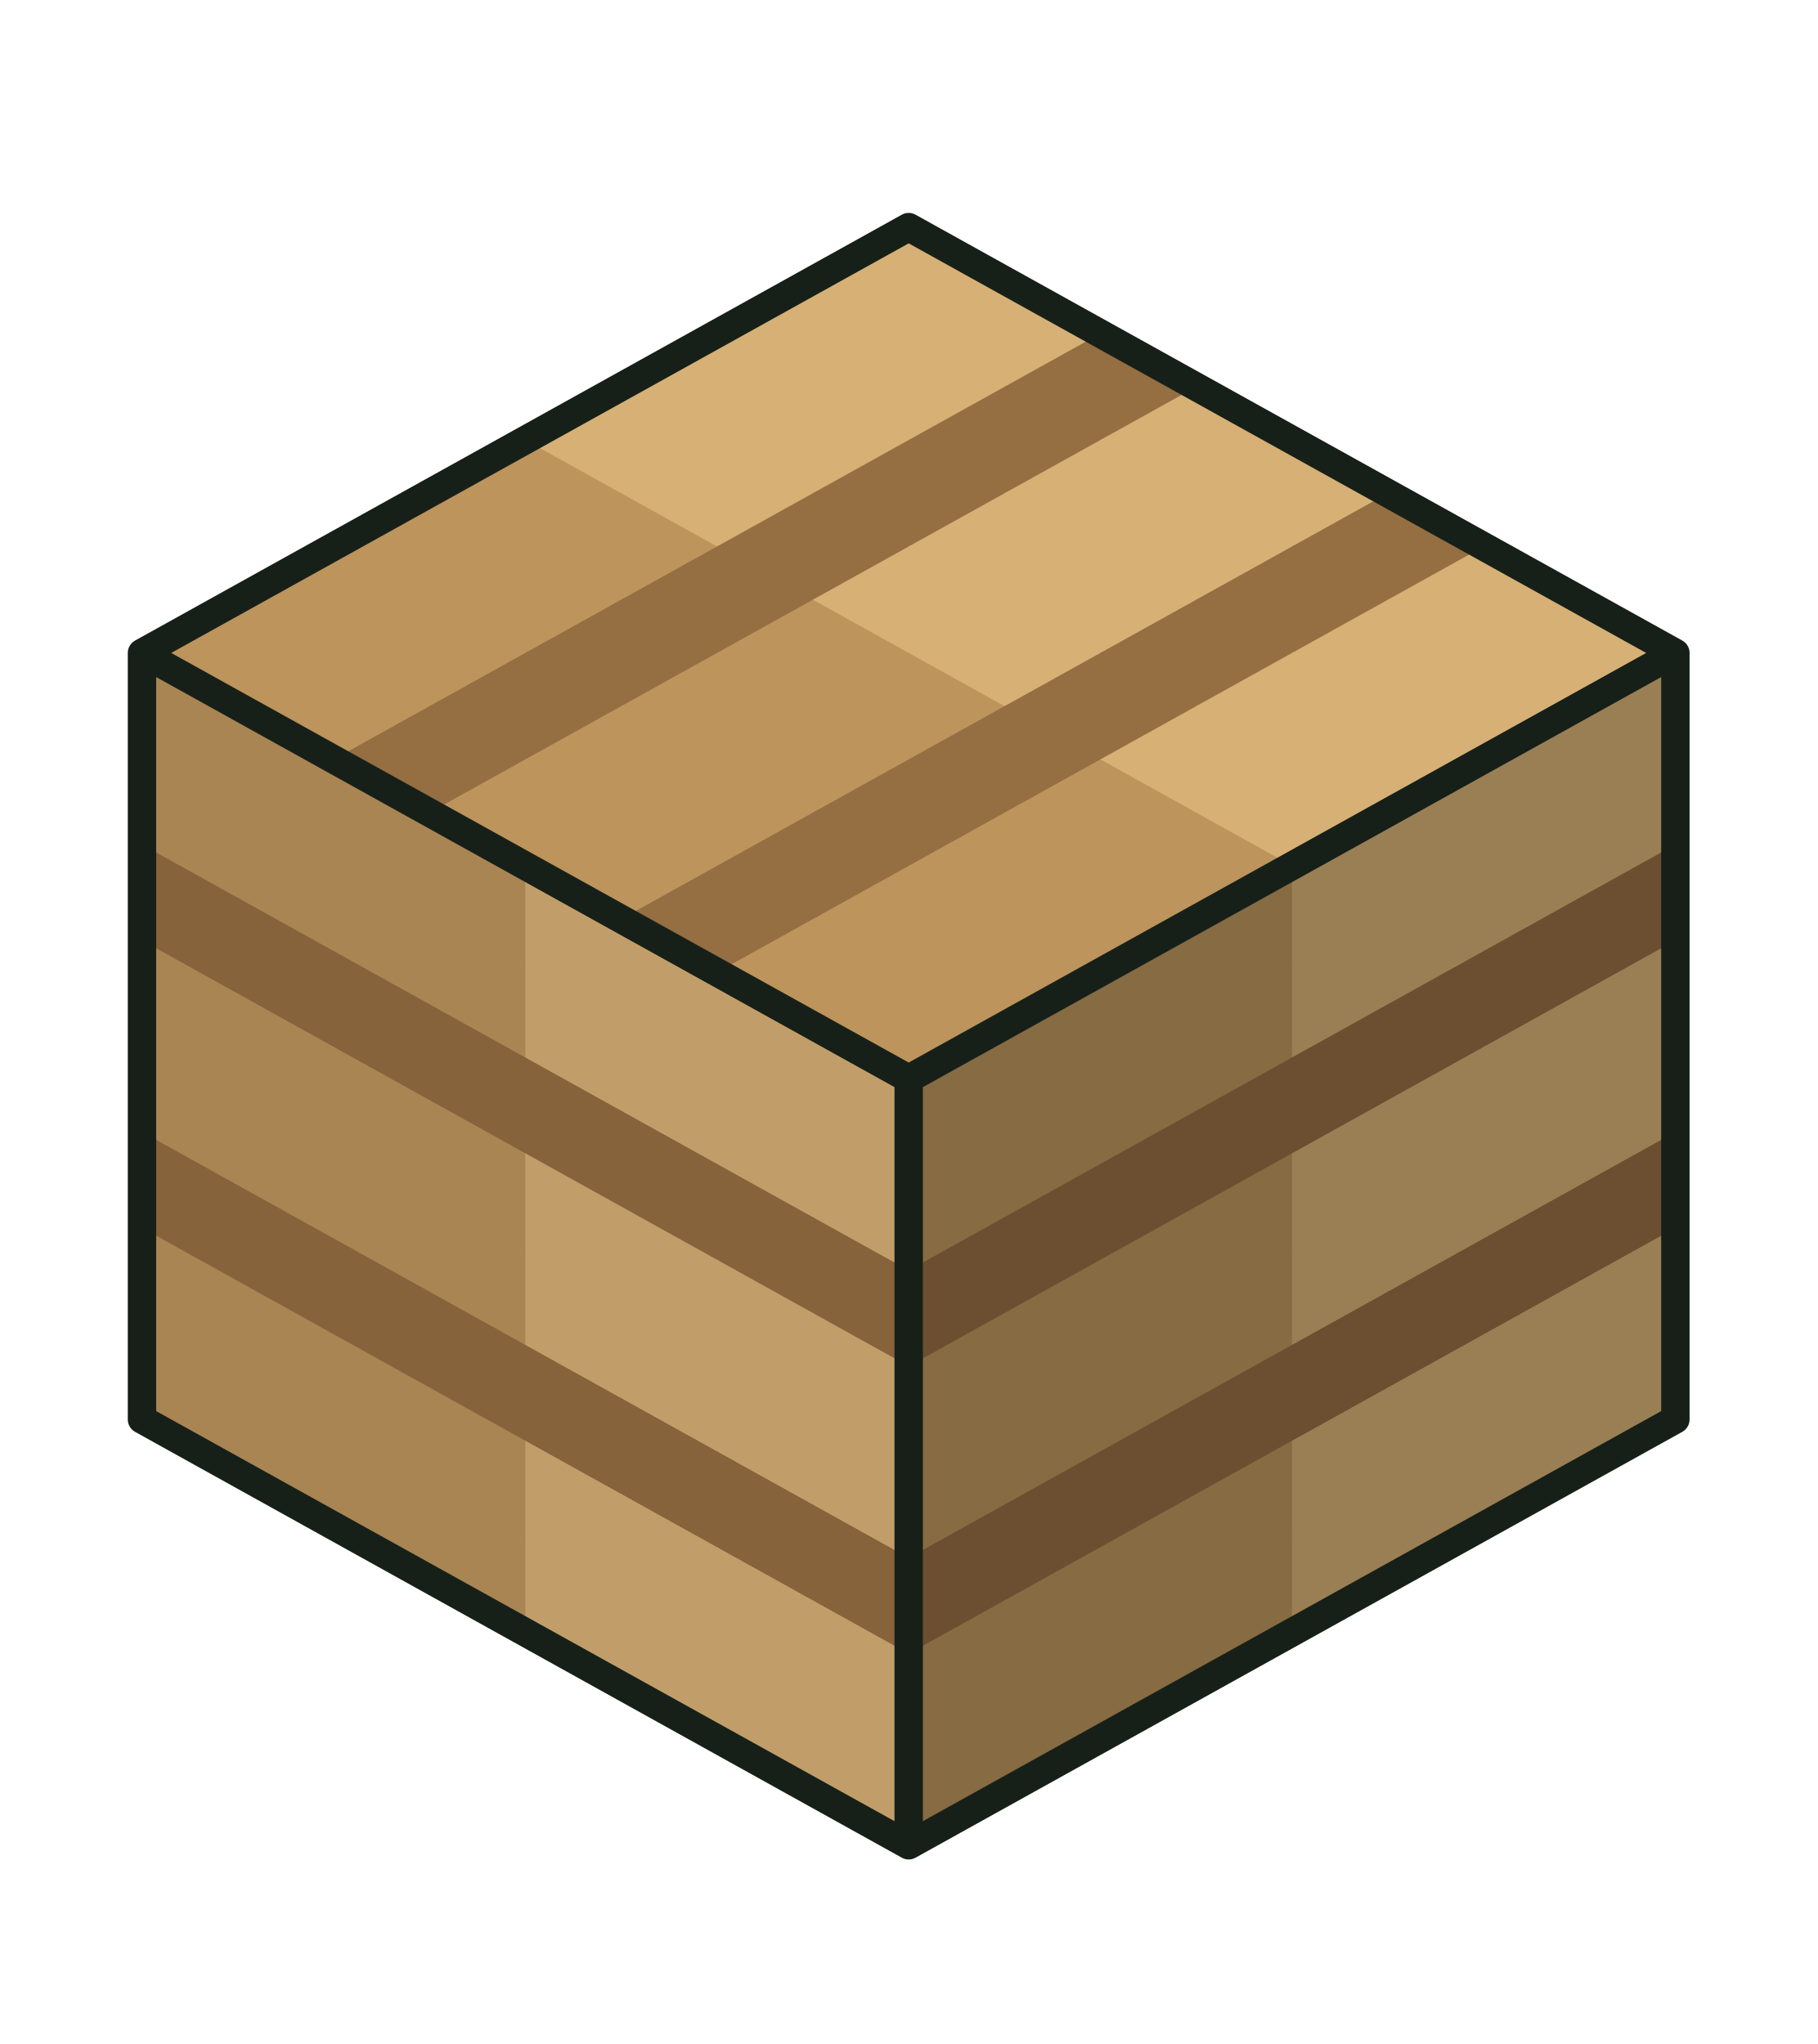
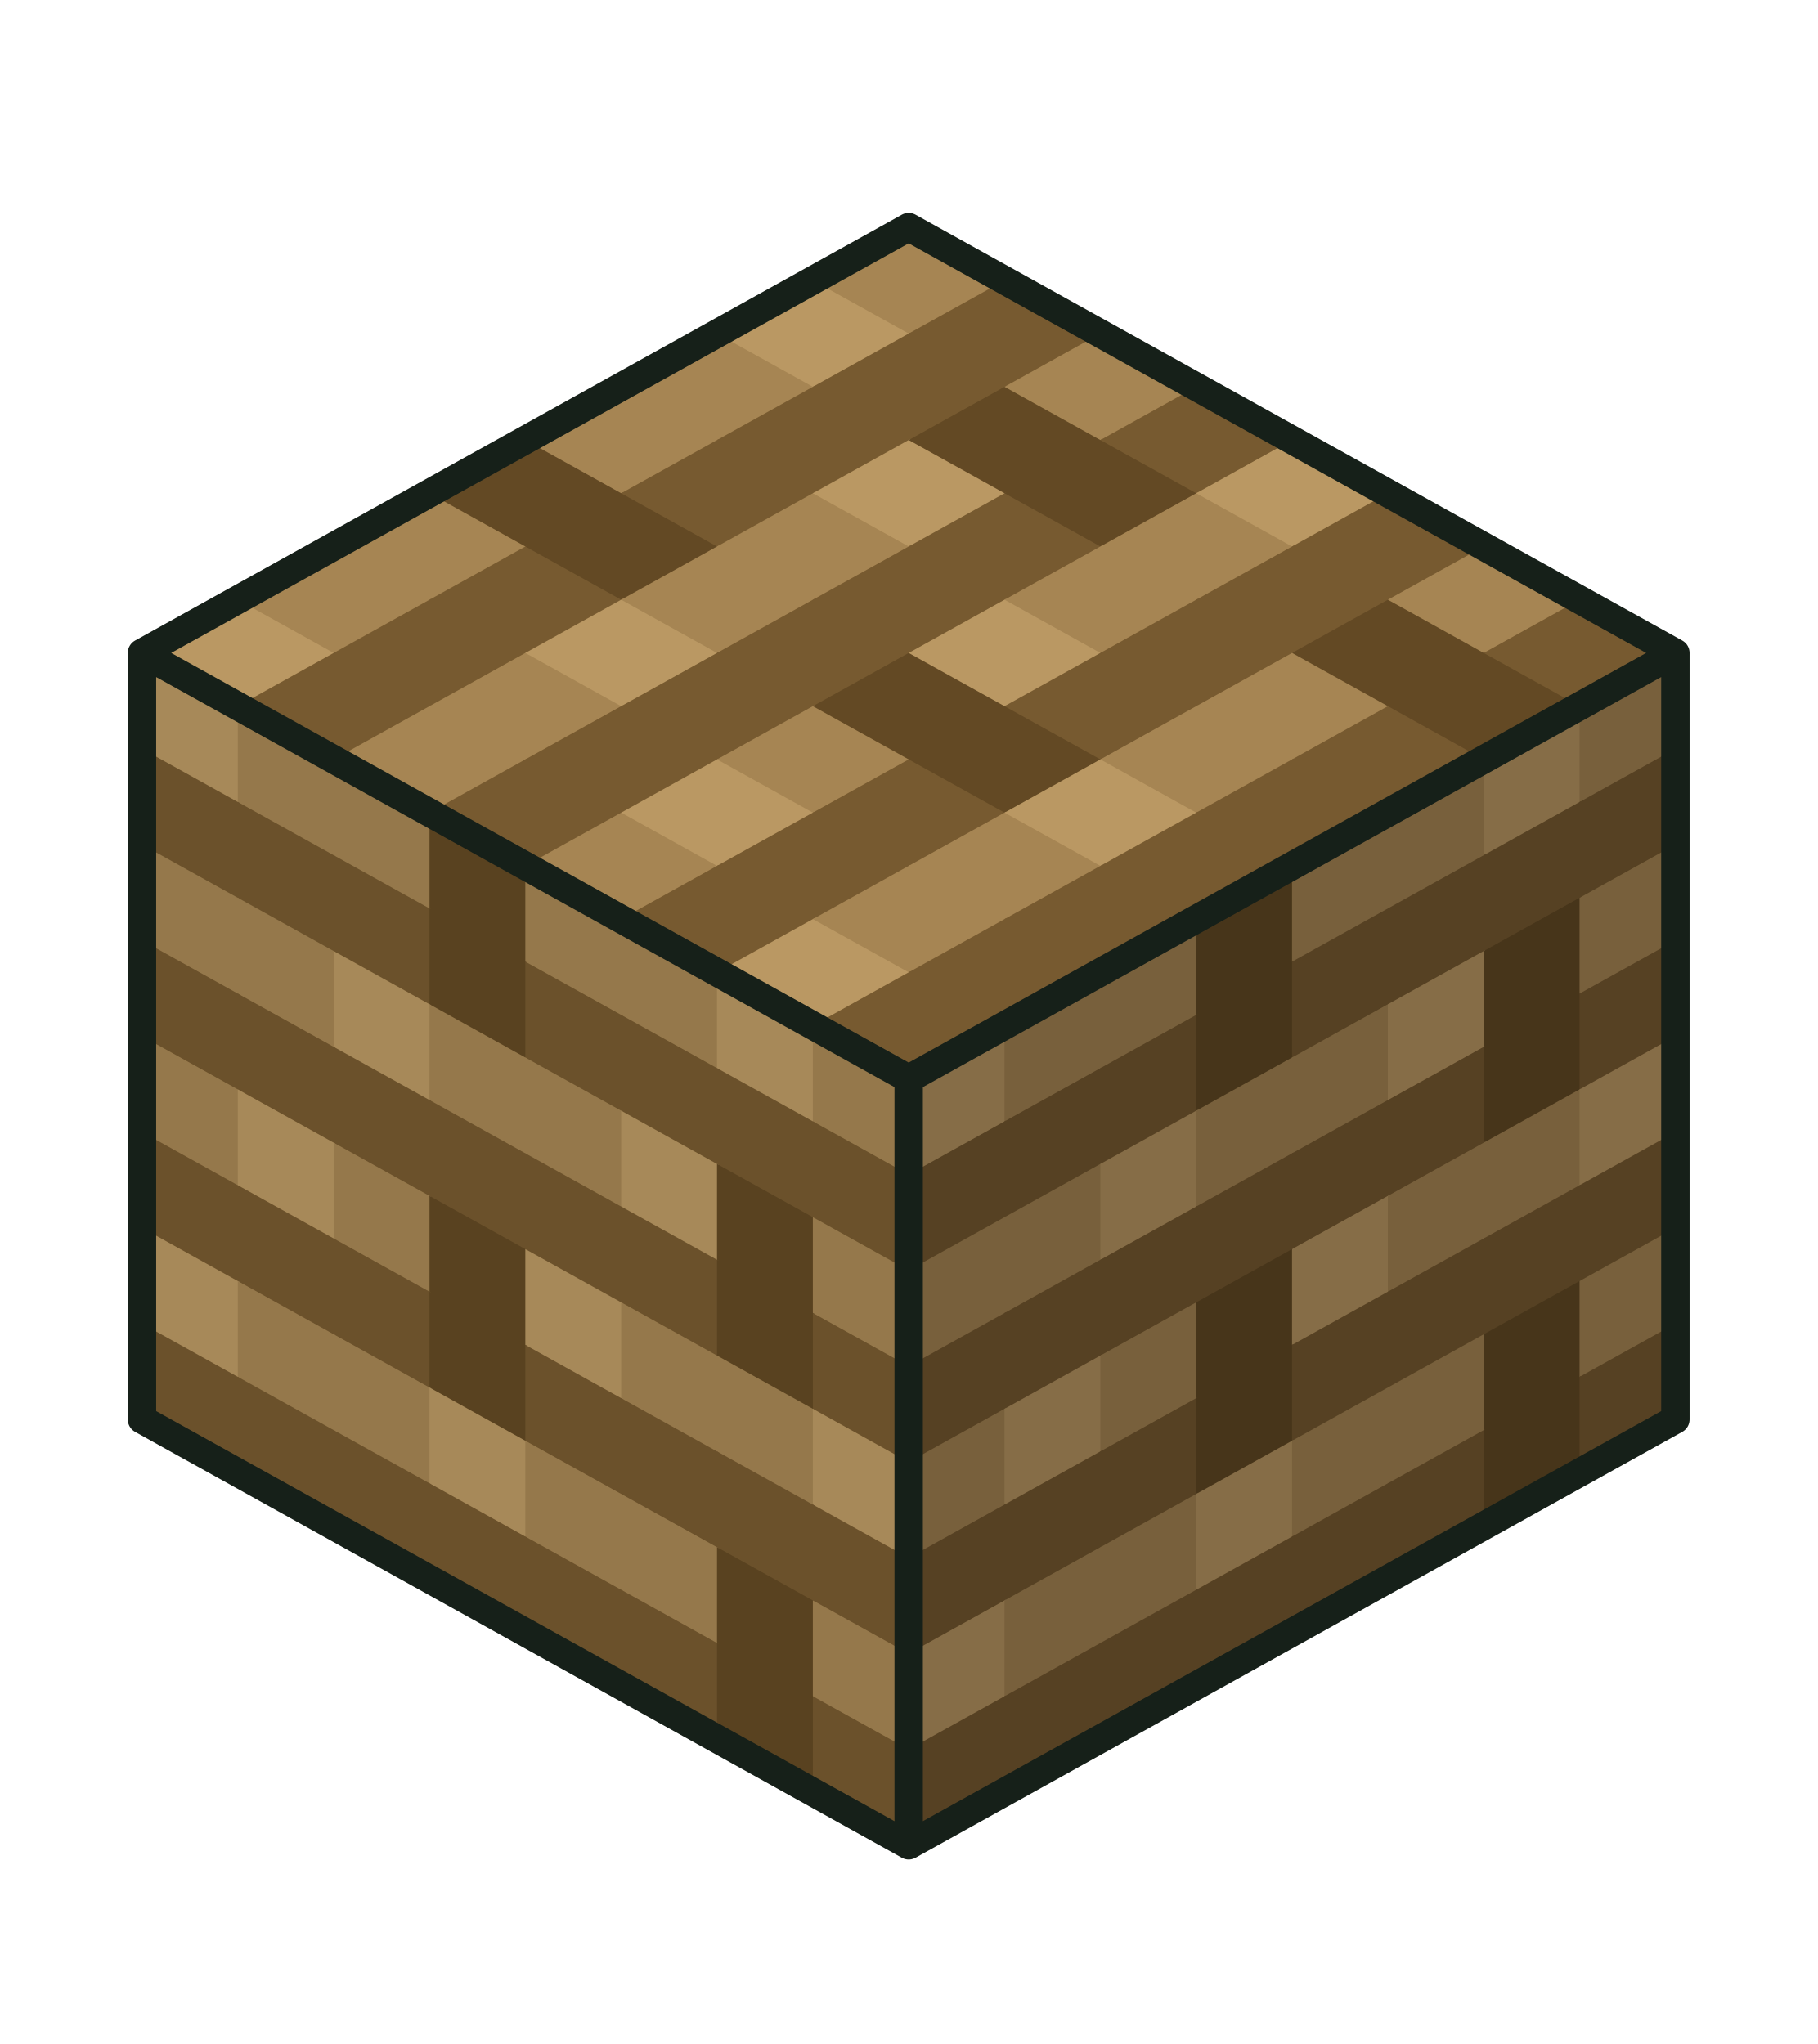
<svg xmlns="http://www.w3.org/2000/svg" viewBox="0 0 128 144" role="img">
  <g transform="matrix(6.75 -3.75 6.75 3.75 10 46)">
-     <rect x="0" y="0" width="1.015" height="1.015" fill="#bc945c" />
-     <rect x="1" y="0" width="1.015" height="1.015" fill="#bc945c" />
-     <rect x="2" y="0" width="1.015" height="1.015" fill="#bc945c" />
-     <rect x="3" y="0" width="1.015" height="1.015" fill="#bc945c" />
-     <rect x="4" y="0" width="1.015" height="1.015" fill="#d6b075" />
-     <rect x="5" y="0" width="1.015" height="1.015" fill="#d6b075" />
-     <rect x="6" y="0" width="1.015" height="1.015" fill="#d6b075" />
-     <rect x="7" y="0" width="1.015" height="1.015" fill="#d6b075" />
-     <rect x="0" y="1" width="1.015" height="1.015" fill="#bc945c" />
-     <rect x="1" y="1" width="1.015" height="1.015" fill="#bc945c" />
-     <rect x="2" y="1" width="1.015" height="1.015" fill="#bc945c" />
-     <rect x="3" y="1" width="1.015" height="1.015" fill="#bc945c" />
-     <rect x="4" y="1" width="1.015" height="1.015" fill="#d6b075" />
-     <rect x="5" y="1" width="1.015" height="1.015" fill="#d6b075" />
-     <rect x="6" y="1" width="1.015" height="1.015" fill="#d6b075" />
-     <rect x="7" y="1" width="1.015" height="1.015" fill="#d6b075" />
-     <rect x="0" y="2" width="1.015" height="1.015" fill="#956e42" />
-     <rect x="1" y="2" width="1.015" height="1.015" fill="#956e42" />
-     <rect x="2" y="2" width="1.015" height="1.015" fill="#956e42" />
-     <rect x="3" y="2" width="1.015" height="1.015" fill="#956e42" />
-     <rect x="4" y="2" width="1.015" height="1.015" fill="#956e42" />
-     <rect x="5" y="2" width="1.015" height="1.015" fill="#956e42" />
-     <rect x="6" y="2" width="1.015" height="1.015" fill="#956e42" />
-     <rect x="7" y="2" width="1.015" height="1.015" fill="#956e42" />
-     <rect x="0" y="3" width="1.015" height="1.015" fill="#bc945c" />
-     <rect x="1" y="3" width="1.015" height="1.015" fill="#bc945c" />
-     <rect x="2" y="3" width="1.015" height="1.015" fill="#bc945c" />
-     <rect x="3" y="3" width="1.015" height="1.015" fill="#bc945c" />
-     <rect x="4" y="3" width="1.015" height="1.015" fill="#d6b075" />
-     <rect x="5" y="3" width="1.015" height="1.015" fill="#d6b075" />
-     <rect x="6" y="3" width="1.015" height="1.015" fill="#d6b075" />
-     <rect x="7" y="3" width="1.015" height="1.015" fill="#d6b075" />
-     <rect x="0" y="4" width="1.015" height="1.015" fill="#bc945c" />
-     <rect x="1" y="4" width="1.015" height="1.015" fill="#bc945c" />
-     <rect x="2" y="4" width="1.015" height="1.015" fill="#bc945c" />
-     <rect x="3" y="4" width="1.015" height="1.015" fill="#bc945c" />
-     <rect x="4" y="4" width="1.015" height="1.015" fill="#d6b075" />
-     <rect x="5" y="4" width="1.015" height="1.015" fill="#d6b075" />
-     <rect x="6" y="4" width="1.015" height="1.015" fill="#d6b075" />
-     <rect x="7" y="4" width="1.015" height="1.015" fill="#d6b075" />
-     <rect x="0" y="5" width="1.015" height="1.015" fill="#956e42" />
-     <rect x="1" y="5" width="1.015" height="1.015" fill="#956e42" />
-     <rect x="2" y="5" width="1.015" height="1.015" fill="#956e42" />
-     <rect x="3" y="5" width="1.015" height="1.015" fill="#956e42" />
-     <rect x="4" y="5" width="1.015" height="1.015" fill="#956e42" />
-     <rect x="5" y="5" width="1.015" height="1.015" fill="#956e42" />
-     <rect x="6" y="5" width="1.015" height="1.015" fill="#956e42" />
-     <rect x="7" y="5" width="1.015" height="1.015" fill="#956e42" />
-     <rect x="0" y="6" width="1.015" height="1.015" fill="#bc945c" />
-     <rect x="1" y="6" width="1.015" height="1.015" fill="#bc945c" />
-     <rect x="2" y="6" width="1.015" height="1.015" fill="#bc945c" />
-     <rect x="3" y="6" width="1.015" height="1.015" fill="#bc945c" />
-     <rect x="4" y="6" width="1.015" height="1.015" fill="#d6b075" />
-     <rect x="5" y="6" width="1.015" height="1.015" fill="#d6b075" />
-     <rect x="6" y="6" width="1.015" height="1.015" fill="#d6b075" />
-     <rect x="7" y="6" width="1.015" height="1.015" fill="#d6b075" />
-     <rect x="0" y="7" width="1.015" height="1.015" fill="#bc945c" />
-     <rect x="1" y="7" width="1.015" height="1.015" fill="#bc945c" />
-     <rect x="2" y="7" width="1.015" height="1.015" fill="#bc945c" />
-     <rect x="3" y="7" width="1.015" height="1.015" fill="#bc945c" />
-     <rect x="4" y="7" width="1.015" height="1.015" fill="#d6b075" />
-     <rect x="5" y="7" width="1.015" height="1.015" fill="#d6b075" />
-     <rect x="6" y="7" width="1.015" height="1.015" fill="#d6b075" />
-     <rect x="7" y="7" width="1.015" height="1.015" fill="#d6b075" />
+     <rect x="0" y="0" width="1.015" height="1.015" fill="#ba9863" />
+     <rect x="1" y="0" width="1.015" height="1.015" fill="#a68553" />
+     <rect x="2" y="0" width="1.015" height="1.015" fill="#a68553" />
+     <rect x="3" y="0" width="1.015" height="1.015" fill="#634924" />
+     <rect x="4" y="0" width="1.015" height="1.015" fill="#a68553" />
+     <rect x="5" y="0" width="1.015" height="1.015" fill="#a68553" />
+     <rect x="6" y="0" width="1.015" height="1.015" fill="#ba9863" />
+     <rect x="7" y="0" width="1.015" height="1.015" fill="#a68553" />
+     <rect x="0" y="1" width="1.015" height="1.015" fill="#775a30" />
+     <rect x="1" y="1" width="1.015" height="1.015" fill="#775a30" />
+     <rect x="2" y="1" width="1.015" height="1.015" fill="#775a30" />
+     <rect x="3" y="1" width="1.015" height="1.015" fill="#634924" />
+     <rect x="4" y="1" width="1.015" height="1.015" fill="#775a30" />
+     <rect x="5" y="1" width="1.015" height="1.015" fill="#775a30" />
+     <rect x="6" y="1" width="1.015" height="1.015" fill="#775a30" />
+     <rect x="7" y="1" width="1.015" height="1.015" fill="#775a30" />
+     <rect x="0" y="2" width="1.015" height="1.015" fill="#a68553" />
+     <rect x="1" y="2" width="1.015" height="1.015" fill="#a68553" />
+     <rect x="2" y="2" width="1.015" height="1.015" fill="#ba9863" />
+     <rect x="3" y="2" width="1.015" height="1.015" fill="#a68553" />
+     <rect x="4" y="2" width="1.015" height="1.015" fill="#a68553" />
+     <rect x="5" y="2" width="1.015" height="1.015" fill="#ba9863" />
+     <rect x="6" y="2" width="1.015" height="1.015" fill="#634924" />
+     <rect x="7" y="2" width="1.015" height="1.015" fill="#a68553" />
+     <rect x="0" y="3" width="1.015" height="1.015" fill="#775a30" />
+     <rect x="1" y="3" width="1.015" height="1.015" fill="#775a30" />
+     <rect x="2" y="3" width="1.015" height="1.015" fill="#775a30" />
+     <rect x="3" y="3" width="1.015" height="1.015" fill="#775a30" />
+     <rect x="4" y="3" width="1.015" height="1.015" fill="#775a30" />
+     <rect x="5" y="3" width="1.015" height="1.015" fill="#775a30" />
+     <rect x="6" y="3" width="1.015" height="1.015" fill="#634924" />
+     <rect x="7" y="3" width="1.015" height="1.015" fill="#775a30" />
+     <rect x="0" y="4" width="1.015" height="1.015" fill="#a68553" />
+     <rect x="1" y="4" width="1.015" height="1.015" fill="#ba9863" />
+     <rect x="2" y="4" width="1.015" height="1.015" fill="#a68553" />
+     <rect x="3" y="4" width="1.015" height="1.015" fill="#634924" />
+     <rect x="4" y="4" width="1.015" height="1.015" fill="#ba9863" />
+     <rect x="5" y="4" width="1.015" height="1.015" fill="#a68553" />
+     <rect x="6" y="4" width="1.015" height="1.015" fill="#a68553" />
+     <rect x="7" y="4" width="1.015" height="1.015" fill="#ba9863" />
+     <rect x="0" y="5" width="1.015" height="1.015" fill="#775a30" />
+     <rect x="1" y="5" width="1.015" height="1.015" fill="#775a30" />
+     <rect x="2" y="5" width="1.015" height="1.015" fill="#775a30" />
+     <rect x="3" y="5" width="1.015" height="1.015" fill="#634924" />
+     <rect x="4" y="5" width="1.015" height="1.015" fill="#775a30" />
+     <rect x="5" y="5" width="1.015" height="1.015" fill="#775a30" />
+     <rect x="6" y="5" width="1.015" height="1.015" fill="#775a30" />
+     <rect x="7" y="5" width="1.015" height="1.015" fill="#775a30" />
+     <rect x="0" y="6" width="1.015" height="1.015" fill="#ba9863" />
+     <rect x="1" y="6" width="1.015" height="1.015" fill="#a68553" />
+     <rect x="2" y="6" width="1.015" height="1.015" fill="#a68553" />
+     <rect x="3" y="6" width="1.015" height="1.015" fill="#ba9863" />
+     <rect x="4" y="6" width="1.015" height="1.015" fill="#a68553" />
+     <rect x="5" y="6" width="1.015" height="1.015" fill="#a68553" />
+     <rect x="6" y="6" width="1.015" height="1.015" fill="#634924" />
+     <rect x="7" y="6" width="1.015" height="1.015" fill="#a68553" />
+     <rect x="0" y="7" width="1.015" height="1.015" fill="#775a30" />
+     <rect x="1" y="7" width="1.015" height="1.015" fill="#775a30" />
+     <rect x="2" y="7" width="1.015" height="1.015" fill="#775a30" />
+     <rect x="3" y="7" width="1.015" height="1.015" fill="#775a30" />
+     <rect x="4" y="7" width="1.015" height="1.015" fill="#775a30" />
+     <rect x="5" y="7" width="1.015" height="1.015" fill="#775a30" />
+     <rect x="6" y="7" width="1.015" height="1.015" fill="#634924" />
+     <rect x="7" y="7" width="1.015" height="1.015" fill="#775a30" />
  </g>
  <g transform="matrix(6.75 3.75 0 6.75 10 46)">
-     <rect x="0" y="0" width="1.015" height="1.015" fill="#a98553" />
-     <rect x="1" y="0" width="1.015" height="1.015" fill="#a98553" />
-     <rect x="2" y="0" width="1.015" height="1.015" fill="#a98553" />
-     <rect x="3" y="0" width="1.015" height="1.015" fill="#a98553" />
-     <rect x="4" y="0" width="1.015" height="1.015" fill="#c19e69" />
-     <rect x="5" y="0" width="1.015" height="1.015" fill="#c19e69" />
-     <rect x="6" y="0" width="1.015" height="1.015" fill="#c19e69" />
-     <rect x="7" y="0" width="1.015" height="1.015" fill="#c19e69" />
-     <rect x="0" y="1" width="1.015" height="1.015" fill="#a98553" />
-     <rect x="1" y="1" width="1.015" height="1.015" fill="#a98553" />
-     <rect x="2" y="1" width="1.015" height="1.015" fill="#a98553" />
-     <rect x="3" y="1" width="1.015" height="1.015" fill="#a98553" />
-     <rect x="4" y="1" width="1.015" height="1.015" fill="#c19e69" />
-     <rect x="5" y="1" width="1.015" height="1.015" fill="#c19e69" />
-     <rect x="6" y="1" width="1.015" height="1.015" fill="#c19e69" />
-     <rect x="7" y="1" width="1.015" height="1.015" fill="#c19e69" />
-     <rect x="0" y="2" width="1.015" height="1.015" fill="#86633b" />
-     <rect x="1" y="2" width="1.015" height="1.015" fill="#86633b" />
-     <rect x="2" y="2" width="1.015" height="1.015" fill="#86633b" />
-     <rect x="3" y="2" width="1.015" height="1.015" fill="#86633b" />
-     <rect x="4" y="2" width="1.015" height="1.015" fill="#86633b" />
-     <rect x="5" y="2" width="1.015" height="1.015" fill="#86633b" />
-     <rect x="6" y="2" width="1.015" height="1.015" fill="#86633b" />
-     <rect x="7" y="2" width="1.015" height="1.015" fill="#86633b" />
-     <rect x="0" y="3" width="1.015" height="1.015" fill="#a98553" />
-     <rect x="1" y="3" width="1.015" height="1.015" fill="#a98553" />
-     <rect x="2" y="3" width="1.015" height="1.015" fill="#a98553" />
-     <rect x="3" y="3" width="1.015" height="1.015" fill="#a98553" />
-     <rect x="4" y="3" width="1.015" height="1.015" fill="#c19e69" />
-     <rect x="5" y="3" width="1.015" height="1.015" fill="#c19e69" />
-     <rect x="6" y="3" width="1.015" height="1.015" fill="#c19e69" />
-     <rect x="7" y="3" width="1.015" height="1.015" fill="#c19e69" />
-     <rect x="0" y="4" width="1.015" height="1.015" fill="#a98553" />
-     <rect x="1" y="4" width="1.015" height="1.015" fill="#a98553" />
-     <rect x="2" y="4" width="1.015" height="1.015" fill="#a98553" />
-     <rect x="3" y="4" width="1.015" height="1.015" fill="#a98553" />
-     <rect x="4" y="4" width="1.015" height="1.015" fill="#c19e69" />
-     <rect x="5" y="4" width="1.015" height="1.015" fill="#c19e69" />
-     <rect x="6" y="4" width="1.015" height="1.015" fill="#c19e69" />
-     <rect x="7" y="4" width="1.015" height="1.015" fill="#c19e69" />
-     <rect x="0" y="5" width="1.015" height="1.015" fill="#86633b" />
-     <rect x="1" y="5" width="1.015" height="1.015" fill="#86633b" />
-     <rect x="2" y="5" width="1.015" height="1.015" fill="#86633b" />
-     <rect x="3" y="5" width="1.015" height="1.015" fill="#86633b" />
-     <rect x="4" y="5" width="1.015" height="1.015" fill="#86633b" />
-     <rect x="5" y="5" width="1.015" height="1.015" fill="#86633b" />
-     <rect x="6" y="5" width="1.015" height="1.015" fill="#86633b" />
-     <rect x="7" y="5" width="1.015" height="1.015" fill="#86633b" />
-     <rect x="0" y="6" width="1.015" height="1.015" fill="#a98553" />
-     <rect x="1" y="6" width="1.015" height="1.015" fill="#a98553" />
-     <rect x="2" y="6" width="1.015" height="1.015" fill="#a98553" />
-     <rect x="3" y="6" width="1.015" height="1.015" fill="#a98553" />
-     <rect x="4" y="6" width="1.015" height="1.015" fill="#c19e69" />
-     <rect x="5" y="6" width="1.015" height="1.015" fill="#c19e69" />
-     <rect x="6" y="6" width="1.015" height="1.015" fill="#c19e69" />
-     <rect x="7" y="6" width="1.015" height="1.015" fill="#c19e69" />
-     <rect x="0" y="7" width="1.015" height="1.015" fill="#a98553" />
-     <rect x="1" y="7" width="1.015" height="1.015" fill="#a98553" />
-     <rect x="2" y="7" width="1.015" height="1.015" fill="#a98553" />
-     <rect x="3" y="7" width="1.015" height="1.015" fill="#a98553" />
-     <rect x="4" y="7" width="1.015" height="1.015" fill="#c19e69" />
-     <rect x="5" y="7" width="1.015" height="1.015" fill="#c19e69" />
-     <rect x="6" y="7" width="1.015" height="1.015" fill="#c19e69" />
-     <rect x="7" y="7" width="1.015" height="1.015" fill="#c19e69" />
+     <rect x="0" y="0" width="1.015" height="1.015" fill="#a78959" />
+     <rect x="1" y="0" width="1.015" height="1.015" fill="#95784b" />
+     <rect x="2" y="0" width="1.015" height="1.015" fill="#95784b" />
+     <rect x="3" y="0" width="1.015" height="1.015" fill="#594220" />
+     <rect x="4" y="0" width="1.015" height="1.015" fill="#95784b" />
+     <rect x="5" y="0" width="1.015" height="1.015" fill="#95784b" />
+     <rect x="6" y="0" width="1.015" height="1.015" fill="#a78959" />
+     <rect x="7" y="0" width="1.015" height="1.015" fill="#95784b" />
+     <rect x="0" y="1" width="1.015" height="1.015" fill="#6b512b" />
+     <rect x="1" y="1" width="1.015" height="1.015" fill="#6b512b" />
+     <rect x="2" y="1" width="1.015" height="1.015" fill="#6b512b" />
+     <rect x="3" y="1" width="1.015" height="1.015" fill="#594220" />
+     <rect x="4" y="1" width="1.015" height="1.015" fill="#6b512b" />
+     <rect x="5" y="1" width="1.015" height="1.015" fill="#6b512b" />
+     <rect x="6" y="1" width="1.015" height="1.015" fill="#6b512b" />
+     <rect x="7" y="1" width="1.015" height="1.015" fill="#6b512b" />
+     <rect x="0" y="2" width="1.015" height="1.015" fill="#95784b" />
+     <rect x="1" y="2" width="1.015" height="1.015" fill="#95784b" />
+     <rect x="2" y="2" width="1.015" height="1.015" fill="#a78959" />
+     <rect x="3" y="2" width="1.015" height="1.015" fill="#95784b" />
+     <rect x="4" y="2" width="1.015" height="1.015" fill="#95784b" />
+     <rect x="5" y="2" width="1.015" height="1.015" fill="#a78959" />
+     <rect x="6" y="2" width="1.015" height="1.015" fill="#594220" />
+     <rect x="7" y="2" width="1.015" height="1.015" fill="#95784b" />
+     <rect x="0" y="3" width="1.015" height="1.015" fill="#6b512b" />
+     <rect x="1" y="3" width="1.015" height="1.015" fill="#6b512b" />
+     <rect x="2" y="3" width="1.015" height="1.015" fill="#6b512b" />
+     <rect x="3" y="3" width="1.015" height="1.015" fill="#6b512b" />
+     <rect x="4" y="3" width="1.015" height="1.015" fill="#6b512b" />
+     <rect x="5" y="3" width="1.015" height="1.015" fill="#6b512b" />
+     <rect x="6" y="3" width="1.015" height="1.015" fill="#594220" />
+     <rect x="7" y="3" width="1.015" height="1.015" fill="#6b512b" />
+     <rect x="0" y="4" width="1.015" height="1.015" fill="#95784b" />
+     <rect x="1" y="4" width="1.015" height="1.015" fill="#a78959" />
+     <rect x="2" y="4" width="1.015" height="1.015" fill="#95784b" />
+     <rect x="3" y="4" width="1.015" height="1.015" fill="#594220" />
+     <rect x="4" y="4" width="1.015" height="1.015" fill="#a78959" />
+     <rect x="5" y="4" width="1.015" height="1.015" fill="#95784b" />
+     <rect x="6" y="4" width="1.015" height="1.015" fill="#95784b" />
+     <rect x="7" y="4" width="1.015" height="1.015" fill="#a78959" />
+     <rect x="0" y="5" width="1.015" height="1.015" fill="#6b512b" />
+     <rect x="1" y="5" width="1.015" height="1.015" fill="#6b512b" />
+     <rect x="2" y="5" width="1.015" height="1.015" fill="#6b512b" />
+     <rect x="3" y="5" width="1.015" height="1.015" fill="#594220" />
+     <rect x="4" y="5" width="1.015" height="1.015" fill="#6b512b" />
+     <rect x="5" y="5" width="1.015" height="1.015" fill="#6b512b" />
+     <rect x="6" y="5" width="1.015" height="1.015" fill="#6b512b" />
+     <rect x="7" y="5" width="1.015" height="1.015" fill="#6b512b" />
+     <rect x="0" y="6" width="1.015" height="1.015" fill="#a78959" />
+     <rect x="1" y="6" width="1.015" height="1.015" fill="#95784b" />
+     <rect x="2" y="6" width="1.015" height="1.015" fill="#95784b" />
+     <rect x="3" y="6" width="1.015" height="1.015" fill="#a78959" />
+     <rect x="4" y="6" width="1.015" height="1.015" fill="#95784b" />
+     <rect x="5" y="6" width="1.015" height="1.015" fill="#95784b" />
+     <rect x="6" y="6" width="1.015" height="1.015" fill="#594220" />
+     <rect x="7" y="6" width="1.015" height="1.015" fill="#95784b" />
+     <rect x="0" y="7" width="1.015" height="1.015" fill="#6b512b" />
+     <rect x="1" y="7" width="1.015" height="1.015" fill="#6b512b" />
+     <rect x="2" y="7" width="1.015" height="1.015" fill="#6b512b" />
+     <rect x="3" y="7" width="1.015" height="1.015" fill="#6b512b" />
+     <rect x="4" y="7" width="1.015" height="1.015" fill="#6b512b" />
+     <rect x="5" y="7" width="1.015" height="1.015" fill="#6b512b" />
+     <rect x="6" y="7" width="1.015" height="1.015" fill="#594220" />
+     <rect x="7" y="7" width="1.015" height="1.015" fill="#6b512b" />
  </g>
  <g transform="matrix(6.75 -3.75 0 6.75 64 76)">
-     <rect x="0" y="0" width="1.015" height="1.015" fill="#876b42" />
-     <rect x="1" y="0" width="1.015" height="1.015" fill="#876b42" />
-     <rect x="2" y="0" width="1.015" height="1.015" fill="#876b42" />
-     <rect x="3" y="0" width="1.015" height="1.015" fill="#876b42" />
-     <rect x="4" y="0" width="1.015" height="1.015" fill="#9a7f54" />
-     <rect x="5" y="0" width="1.015" height="1.015" fill="#9a7f54" />
-     <rect x="6" y="0" width="1.015" height="1.015" fill="#9a7f54" />
-     <rect x="7" y="0" width="1.015" height="1.015" fill="#9a7f54" />
-     <rect x="0" y="1" width="1.015" height="1.015" fill="#876b42" />
-     <rect x="1" y="1" width="1.015" height="1.015" fill="#876b42" />
-     <rect x="2" y="1" width="1.015" height="1.015" fill="#876b42" />
-     <rect x="3" y="1" width="1.015" height="1.015" fill="#876b42" />
-     <rect x="4" y="1" width="1.015" height="1.015" fill="#9a7f54" />
-     <rect x="5" y="1" width="1.015" height="1.015" fill="#9a7f54" />
-     <rect x="6" y="1" width="1.015" height="1.015" fill="#9a7f54" />
-     <rect x="7" y="1" width="1.015" height="1.015" fill="#9a7f54" />
-     <rect x="0" y="2" width="1.015" height="1.015" fill="#6b4f30" />
-     <rect x="1" y="2" width="1.015" height="1.015" fill="#6b4f30" />
-     <rect x="2" y="2" width="1.015" height="1.015" fill="#6b4f30" />
-     <rect x="3" y="2" width="1.015" height="1.015" fill="#6b4f30" />
-     <rect x="4" y="2" width="1.015" height="1.015" fill="#6b4f30" />
-     <rect x="5" y="2" width="1.015" height="1.015" fill="#6b4f30" />
-     <rect x="6" y="2" width="1.015" height="1.015" fill="#6b4f30" />
-     <rect x="7" y="2" width="1.015" height="1.015" fill="#6b4f30" />
-     <rect x="0" y="3" width="1.015" height="1.015" fill="#876b42" />
-     <rect x="1" y="3" width="1.015" height="1.015" fill="#876b42" />
-     <rect x="2" y="3" width="1.015" height="1.015" fill="#876b42" />
-     <rect x="3" y="3" width="1.015" height="1.015" fill="#876b42" />
-     <rect x="4" y="3" width="1.015" height="1.015" fill="#9a7f54" />
-     <rect x="5" y="3" width="1.015" height="1.015" fill="#9a7f54" />
-     <rect x="6" y="3" width="1.015" height="1.015" fill="#9a7f54" />
-     <rect x="7" y="3" width="1.015" height="1.015" fill="#9a7f54" />
-     <rect x="0" y="4" width="1.015" height="1.015" fill="#876b42" />
-     <rect x="1" y="4" width="1.015" height="1.015" fill="#876b42" />
-     <rect x="2" y="4" width="1.015" height="1.015" fill="#876b42" />
-     <rect x="3" y="4" width="1.015" height="1.015" fill="#876b42" />
-     <rect x="4" y="4" width="1.015" height="1.015" fill="#9a7f54" />
-     <rect x="5" y="4" width="1.015" height="1.015" fill="#9a7f54" />
-     <rect x="6" y="4" width="1.015" height="1.015" fill="#9a7f54" />
-     <rect x="7" y="4" width="1.015" height="1.015" fill="#9a7f54" />
-     <rect x="0" y="5" width="1.015" height="1.015" fill="#6b4f30" />
-     <rect x="1" y="5" width="1.015" height="1.015" fill="#6b4f30" />
-     <rect x="2" y="5" width="1.015" height="1.015" fill="#6b4f30" />
-     <rect x="3" y="5" width="1.015" height="1.015" fill="#6b4f30" />
-     <rect x="4" y="5" width="1.015" height="1.015" fill="#6b4f30" />
-     <rect x="5" y="5" width="1.015" height="1.015" fill="#6b4f30" />
-     <rect x="6" y="5" width="1.015" height="1.015" fill="#6b4f30" />
-     <rect x="7" y="5" width="1.015" height="1.015" fill="#6b4f30" />
-     <rect x="0" y="6" width="1.015" height="1.015" fill="#876b42" />
-     <rect x="1" y="6" width="1.015" height="1.015" fill="#876b42" />
-     <rect x="2" y="6" width="1.015" height="1.015" fill="#876b42" />
-     <rect x="3" y="6" width="1.015" height="1.015" fill="#876b42" />
-     <rect x="4" y="6" width="1.015" height="1.015" fill="#9a7f54" />
-     <rect x="5" y="6" width="1.015" height="1.015" fill="#9a7f54" />
-     <rect x="6" y="6" width="1.015" height="1.015" fill="#9a7f54" />
-     <rect x="7" y="6" width="1.015" height="1.015" fill="#9a7f54" />
-     <rect x="0" y="7" width="1.015" height="1.015" fill="#876b42" />
-     <rect x="1" y="7" width="1.015" height="1.015" fill="#876b42" />
-     <rect x="2" y="7" width="1.015" height="1.015" fill="#876b42" />
-     <rect x="3" y="7" width="1.015" height="1.015" fill="#876b42" />
-     <rect x="4" y="7" width="1.015" height="1.015" fill="#9a7f54" />
-     <rect x="5" y="7" width="1.015" height="1.015" fill="#9a7f54" />
-     <rect x="6" y="7" width="1.015" height="1.015" fill="#9a7f54" />
-     <rect x="7" y="7" width="1.015" height="1.015" fill="#9a7f54" />
+     <rect x="0" y="0" width="1.015" height="1.015" fill="#866d47" />
+     <rect x="1" y="0" width="1.015" height="1.015" fill="#78603c" />
+     <rect x="2" y="0" width="1.015" height="1.015" fill="#78603c" />
+     <rect x="3" y="0" width="1.015" height="1.015" fill="#47351a" />
+     <rect x="4" y="0" width="1.015" height="1.015" fill="#78603c" />
+     <rect x="5" y="0" width="1.015" height="1.015" fill="#78603c" />
+     <rect x="6" y="0" width="1.015" height="1.015" fill="#866d47" />
+     <rect x="7" y="0" width="1.015" height="1.015" fill="#78603c" />
+     <rect x="0" y="1" width="1.015" height="1.015" fill="#564123" />
+     <rect x="1" y="1" width="1.015" height="1.015" fill="#564123" />
+     <rect x="2" y="1" width="1.015" height="1.015" fill="#564123" />
+     <rect x="3" y="1" width="1.015" height="1.015" fill="#47351a" />
+     <rect x="4" y="1" width="1.015" height="1.015" fill="#564123" />
+     <rect x="5" y="1" width="1.015" height="1.015" fill="#564123" />
+     <rect x="6" y="1" width="1.015" height="1.015" fill="#564123" />
+     <rect x="7" y="1" width="1.015" height="1.015" fill="#564123" />
+     <rect x="0" y="2" width="1.015" height="1.015" fill="#78603c" />
+     <rect x="1" y="2" width="1.015" height="1.015" fill="#78603c" />
+     <rect x="2" y="2" width="1.015" height="1.015" fill="#866d47" />
+     <rect x="3" y="2" width="1.015" height="1.015" fill="#78603c" />
+     <rect x="4" y="2" width="1.015" height="1.015" fill="#78603c" />
+     <rect x="5" y="2" width="1.015" height="1.015" fill="#866d47" />
+     <rect x="6" y="2" width="1.015" height="1.015" fill="#47351a" />
+     <rect x="7" y="2" width="1.015" height="1.015" fill="#78603c" />
+     <rect x="0" y="3" width="1.015" height="1.015" fill="#564123" />
+     <rect x="1" y="3" width="1.015" height="1.015" fill="#564123" />
+     <rect x="2" y="3" width="1.015" height="1.015" fill="#564123" />
+     <rect x="3" y="3" width="1.015" height="1.015" fill="#564123" />
+     <rect x="4" y="3" width="1.015" height="1.015" fill="#564123" />
+     <rect x="5" y="3" width="1.015" height="1.015" fill="#564123" />
+     <rect x="6" y="3" width="1.015" height="1.015" fill="#47351a" />
+     <rect x="7" y="3" width="1.015" height="1.015" fill="#564123" />
+     <rect x="0" y="4" width="1.015" height="1.015" fill="#78603c" />
+     <rect x="1" y="4" width="1.015" height="1.015" fill="#866d47" />
+     <rect x="2" y="4" width="1.015" height="1.015" fill="#78603c" />
+     <rect x="3" y="4" width="1.015" height="1.015" fill="#47351a" />
+     <rect x="4" y="4" width="1.015" height="1.015" fill="#866d47" />
+     <rect x="5" y="4" width="1.015" height="1.015" fill="#78603c" />
+     <rect x="6" y="4" width="1.015" height="1.015" fill="#78603c" />
+     <rect x="7" y="4" width="1.015" height="1.015" fill="#866d47" />
+     <rect x="0" y="5" width="1.015" height="1.015" fill="#564123" />
+     <rect x="1" y="5" width="1.015" height="1.015" fill="#564123" />
+     <rect x="2" y="5" width="1.015" height="1.015" fill="#564123" />
+     <rect x="3" y="5" width="1.015" height="1.015" fill="#47351a" />
+     <rect x="4" y="5" width="1.015" height="1.015" fill="#564123" />
+     <rect x="5" y="5" width="1.015" height="1.015" fill="#564123" />
+     <rect x="6" y="5" width="1.015" height="1.015" fill="#564123" />
+     <rect x="7" y="5" width="1.015" height="1.015" fill="#564123" />
+     <rect x="0" y="6" width="1.015" height="1.015" fill="#866d47" />
+     <rect x="1" y="6" width="1.015" height="1.015" fill="#78603c" />
+     <rect x="2" y="6" width="1.015" height="1.015" fill="#78603c" />
+     <rect x="3" y="6" width="1.015" height="1.015" fill="#866d47" />
+     <rect x="4" y="6" width="1.015" height="1.015" fill="#78603c" />
+     <rect x="5" y="6" width="1.015" height="1.015" fill="#78603c" />
+     <rect x="6" y="6" width="1.015" height="1.015" fill="#47351a" />
+     <rect x="7" y="6" width="1.015" height="1.015" fill="#78603c" />
+     <rect x="0" y="7" width="1.015" height="1.015" fill="#564123" />
+     <rect x="1" y="7" width="1.015" height="1.015" fill="#564123" />
+     <rect x="2" y="7" width="1.015" height="1.015" fill="#564123" />
+     <rect x="3" y="7" width="1.015" height="1.015" fill="#564123" />
+     <rect x="4" y="7" width="1.015" height="1.015" fill="#564123" />
+     <rect x="5" y="7" width="1.015" height="1.015" fill="#564123" />
+     <rect x="6" y="7" width="1.015" height="1.015" fill="#47351a" />
+     <rect x="7" y="7" width="1.015" height="1.015" fill="#564123" />
  </g>
  <path d="M64 16 118 46V100L64 130 10 100V46Z M10 46 64 76 118 46 M64 76V130" fill="none" stroke="#162019" stroke-width="2" stroke-linejoin="round" />
</svg>
